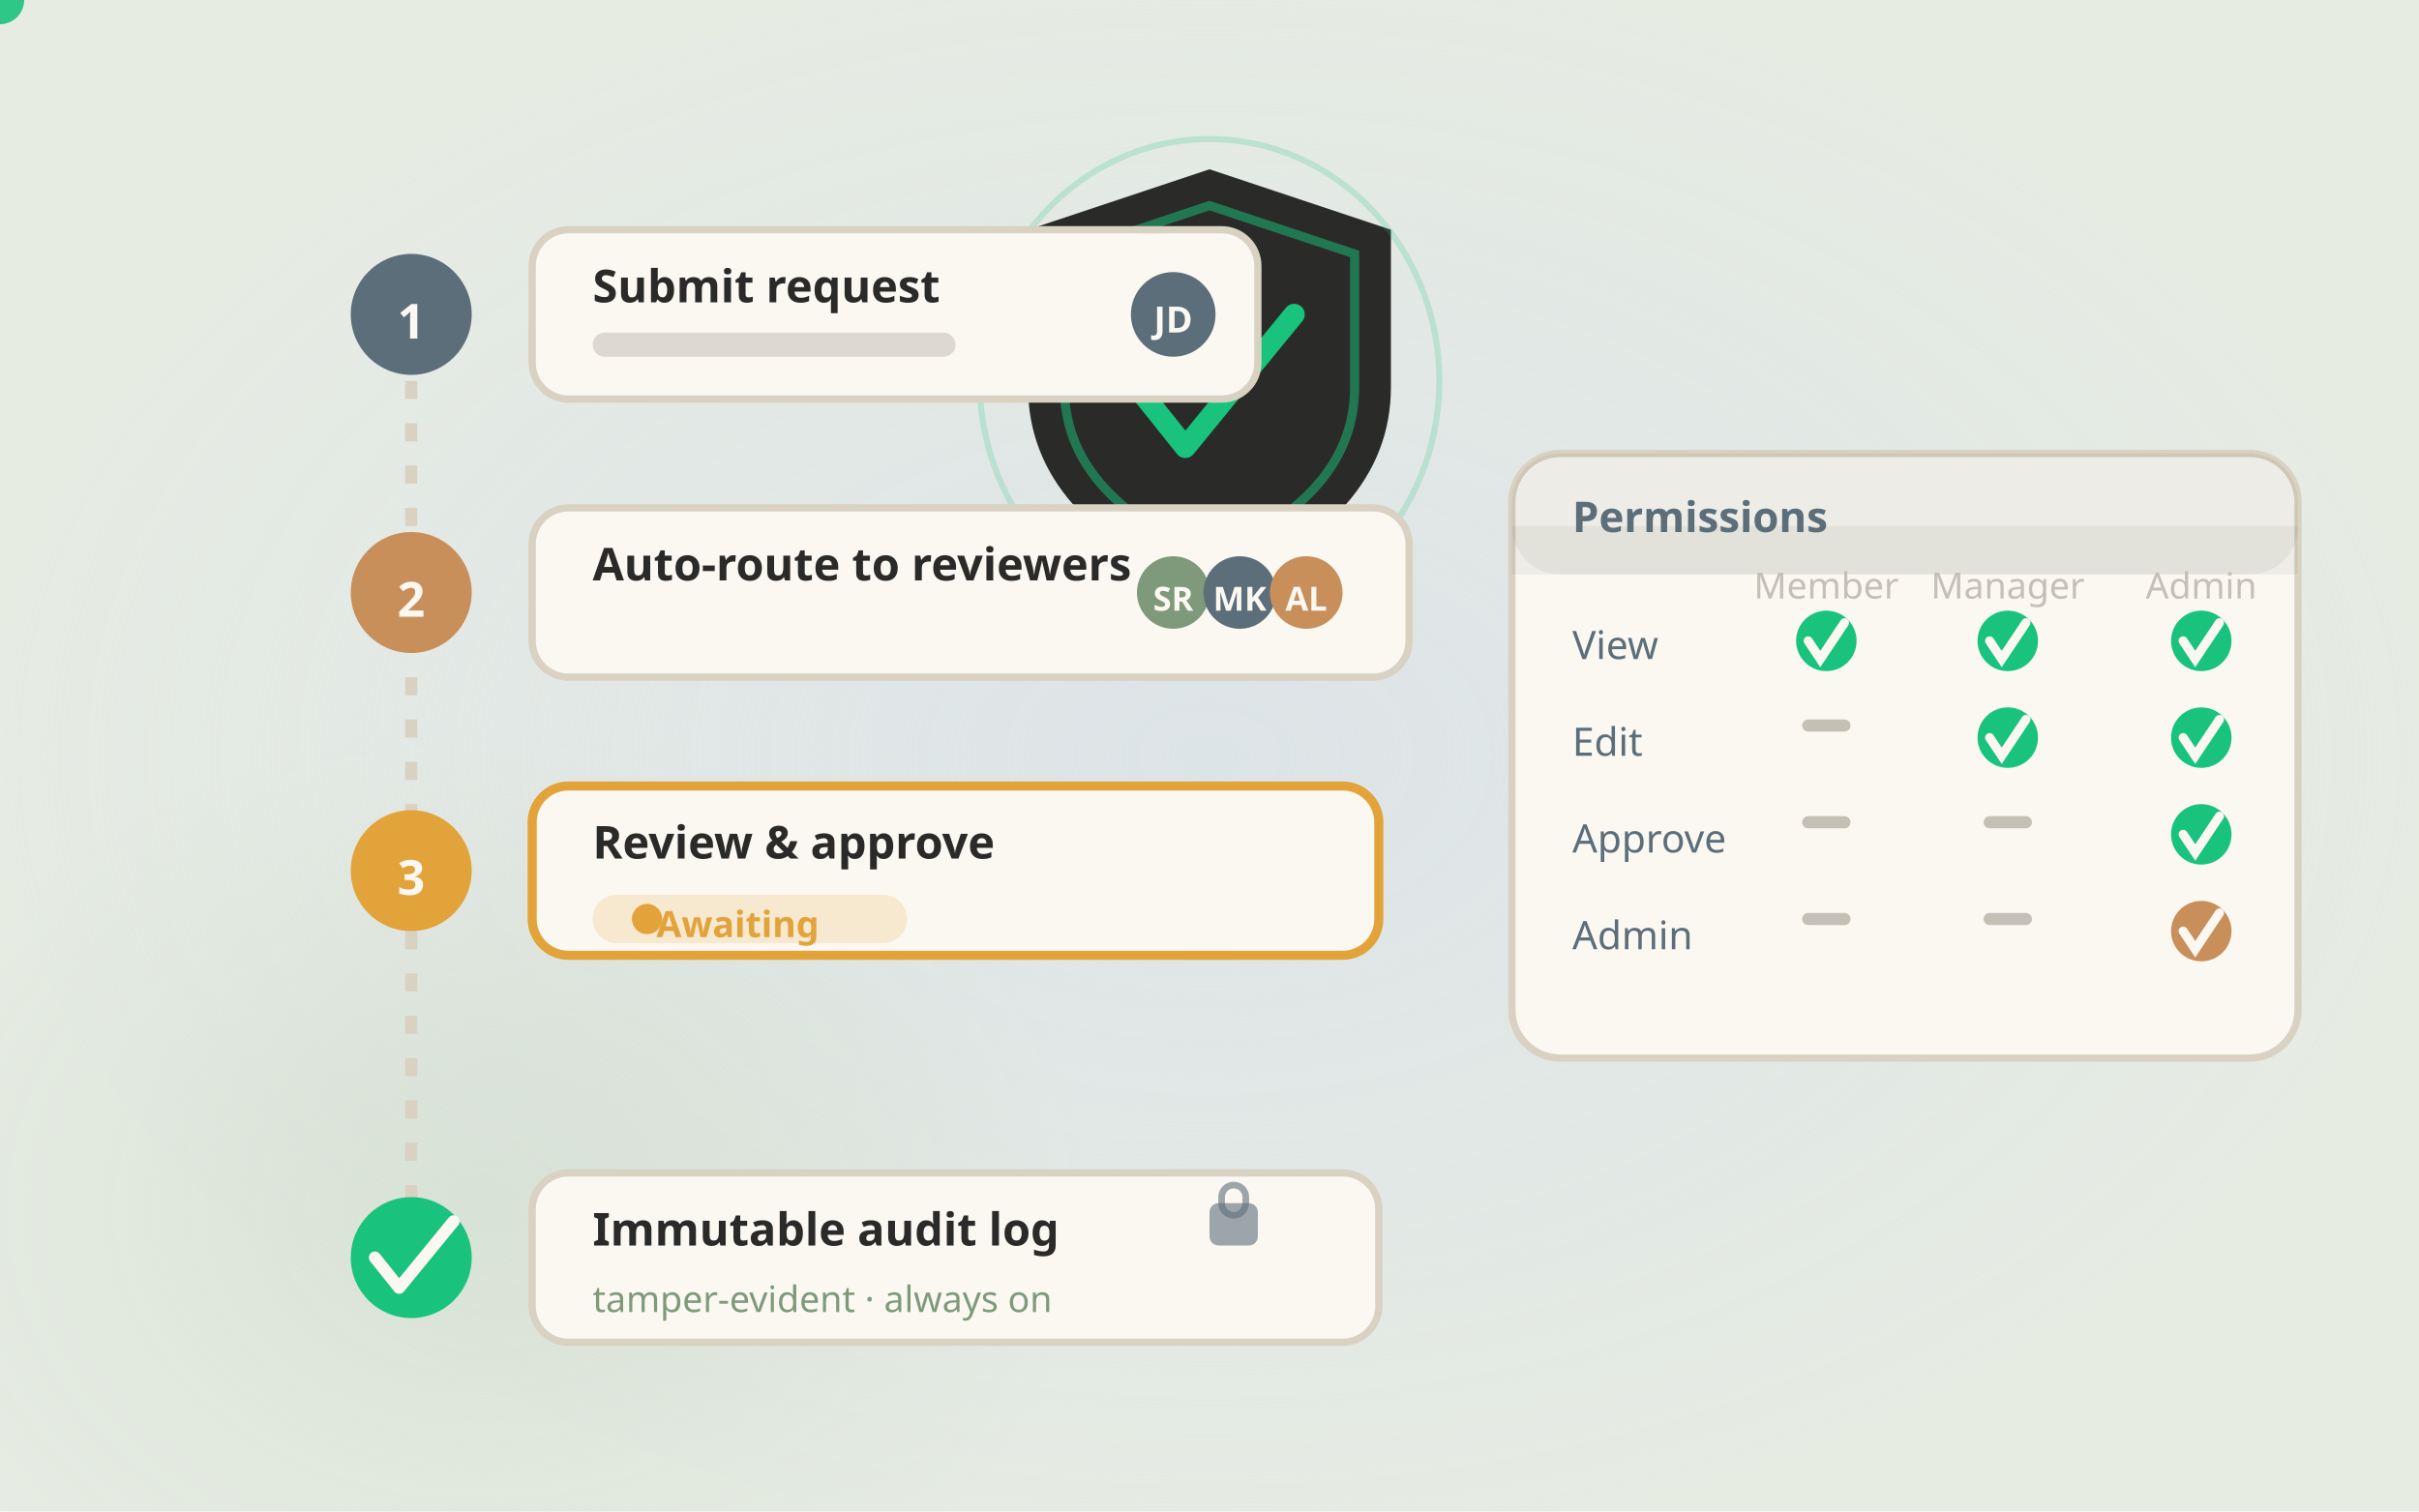
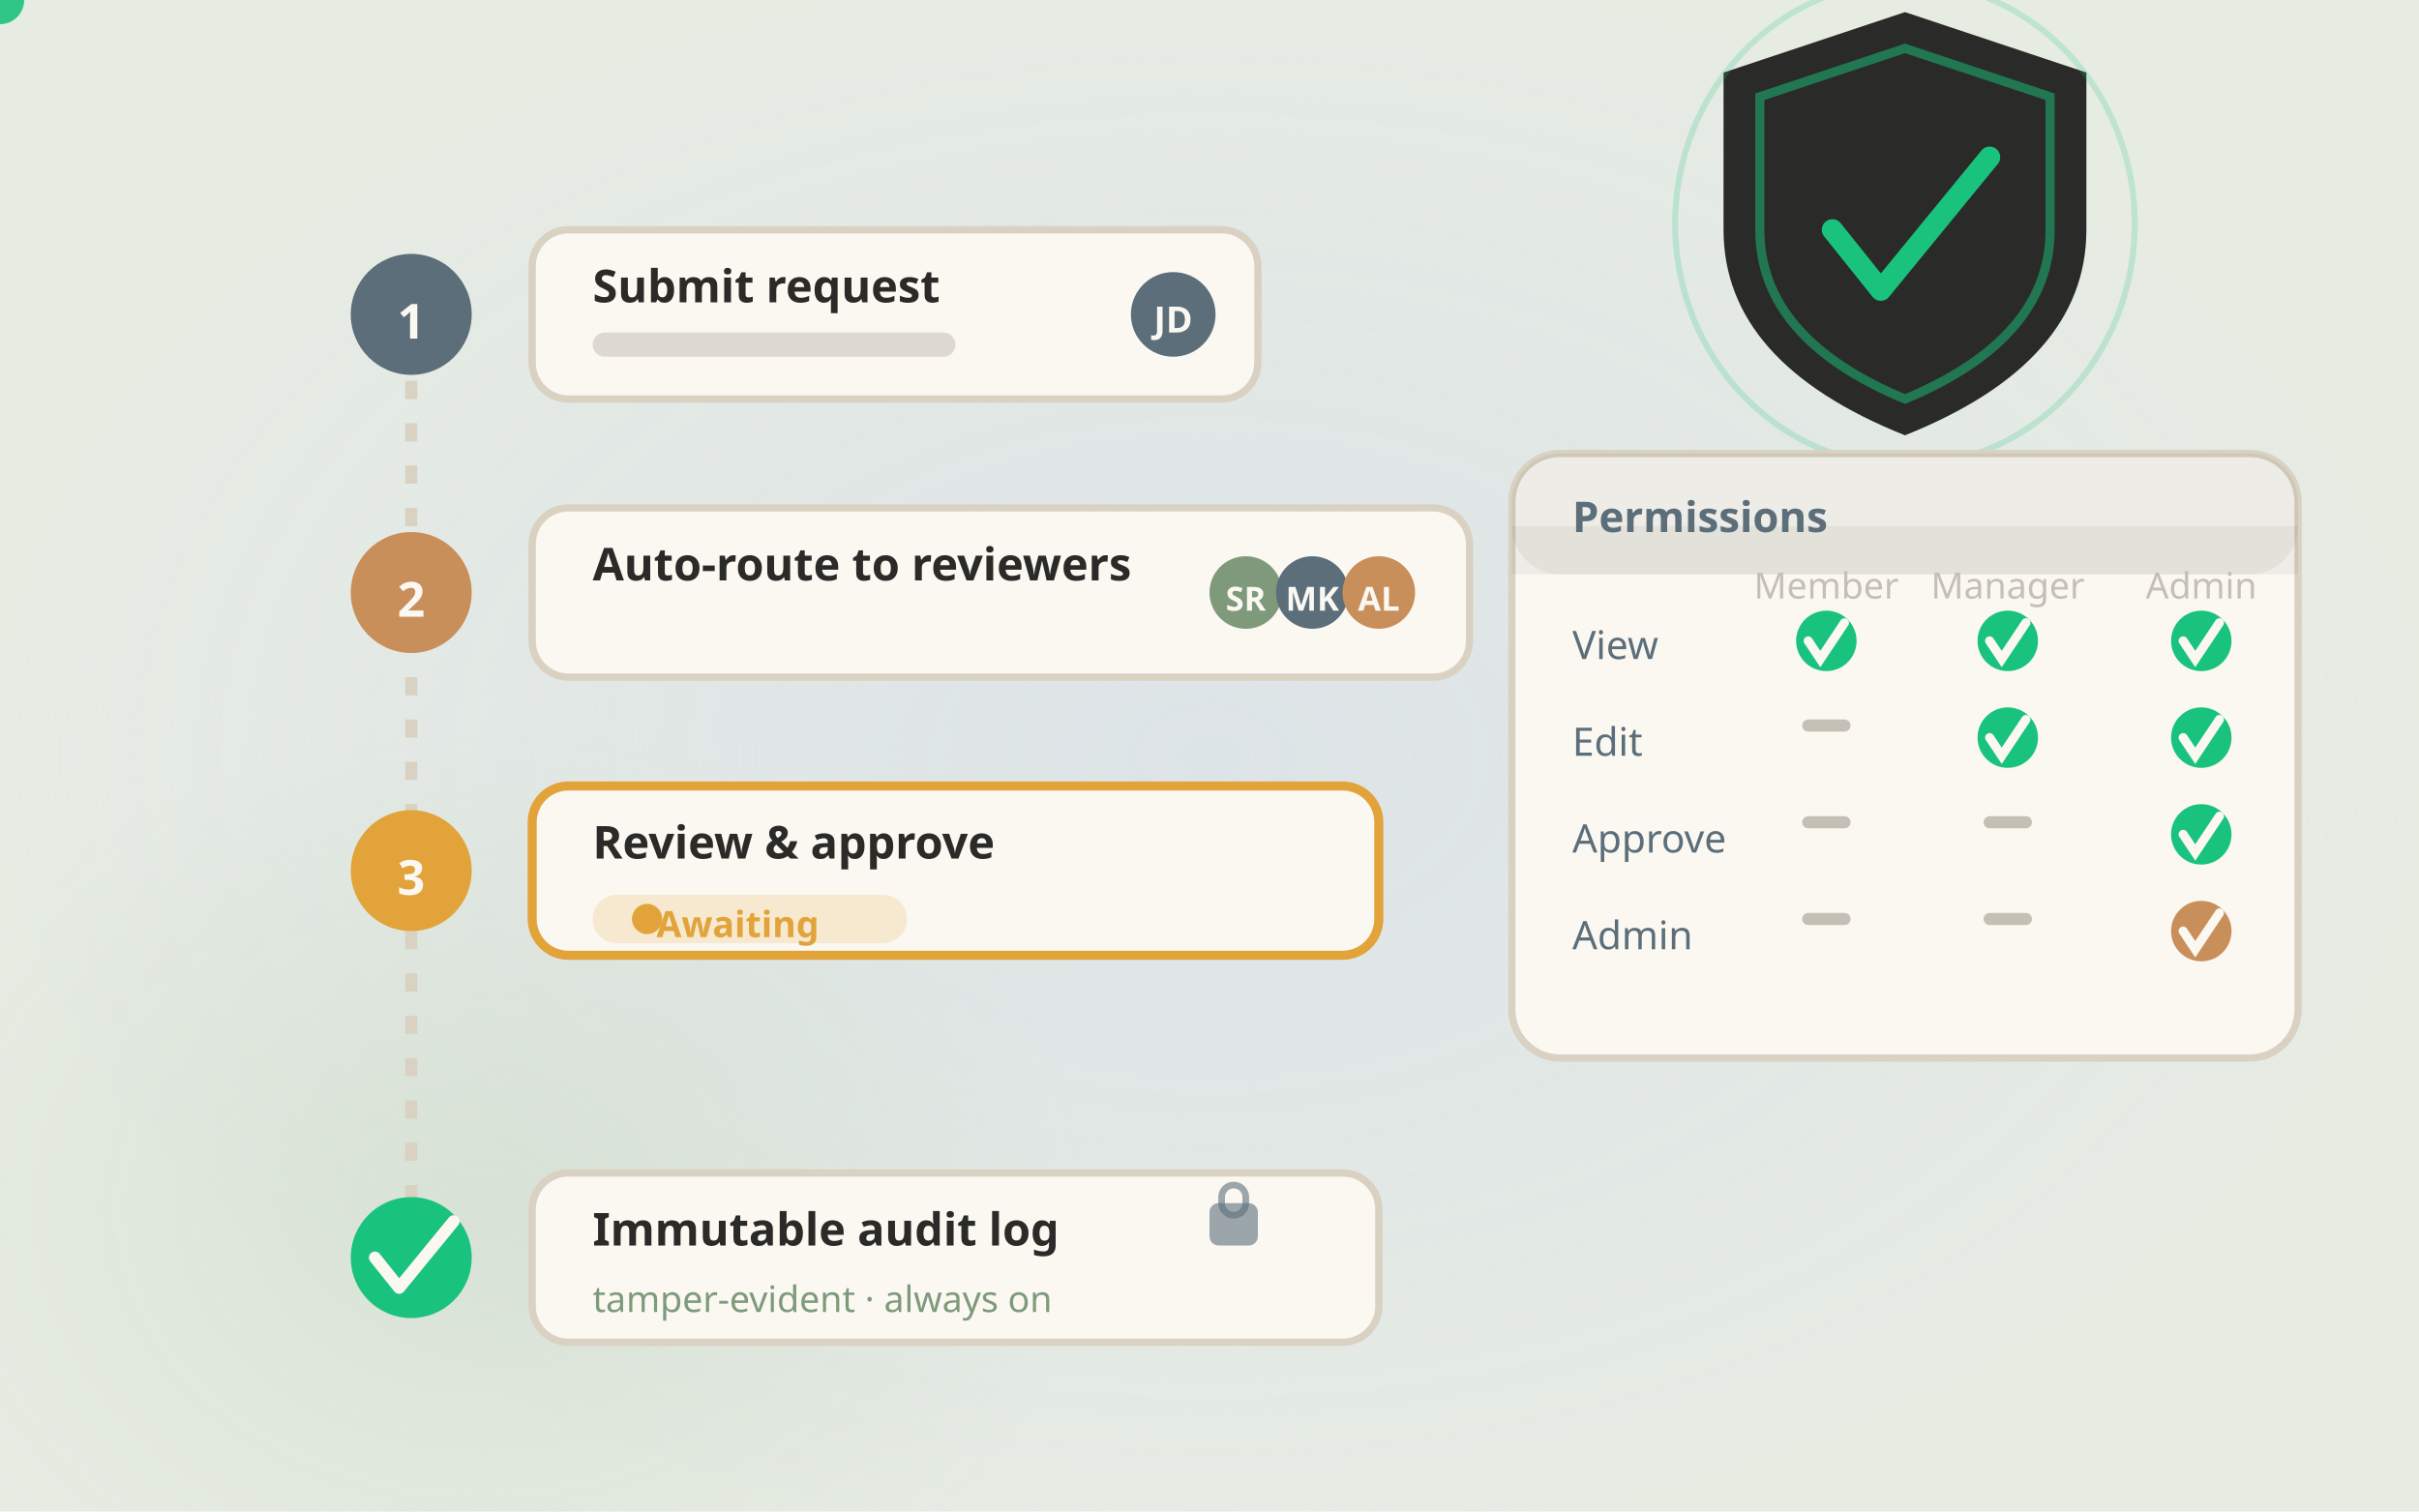
<svg xmlns="http://www.w3.org/2000/svg" viewBox="0 0 400 250" width="400" height="250">
  <style>@keyframes gi-drift-y { 0%,100%{transform:translateY(0)} 50%{transform:translateY(-6px)} }
@keyframes gi-drift-x { 0%,100%{transform:translateX(0)} 50%{transform:translateX(5px)} }
@keyframes gi-pulse-op { 0%,100%{opacity:1} 50%{opacity:0.55} }
@keyframes gi-stamp-in { 0%{transform:scale(1.4);opacity:0} 15%{transform:scale(0.9);opacity:1} 25%{transform:scale(1)} 100%{transform:scale(1)} }
@keyframes gi-slide-right { 0%{transform:translateX(-18px);opacity:0} 20%{transform:translateX(0);opacity:1} 80%{transform:translateX(0);opacity:1} 100%{transform:translateX(18px);opacity:0} }
@keyframes gi-travel-line { 0%{stroke-dashoffset:60} 100%{stroke-dashoffset:0} }
@keyframes gi-bob { 0%,100%{transform:translateY(0)} 50%{transform:translateY(-4px)} }
@keyframes gi-fade-cycle { 0%,15%{opacity:0} 25%,75%{opacity:1} 85%,100%{opacity:0} }
@keyframes gi-grow-bar { from{transform:scaleY(0)} to{transform:scaleY(1)} }
@keyframes gi-rise-bar { 0%,100%{transform:scaleY(0.4)} 50%{transform:scaleY(1)} }
@keyframes gi-spin-slow { from{transform:rotate(0deg)} to{transform:rotate(360deg)} }
@keyframes gi-blink { 0%,90%,100%{opacity:1} 95%{opacity:0} }


[style*="gi-stamp-in"],[style*="gi-grow-bar"],[style*="gi-rise-bar"]{transform-box:fill-box;transform-origin:center}
[style*="gi-grow-bar"],[style*="gi-rise-bar"]{transform-origin:center bottom}
@media (prefers-reduced-motion: reduce){*{animation:none!important}}
</style>
  <defs>
    <radialGradient id="b3a" cx="50%" cy="50%" r="55%">
      <stop offset="0%" stop-color="#DCE3E8" stop-opacity="0.9" />
      <stop offset="100%" stop-color="#DCE3E8" stop-opacity="0" />
    </radialGradient>
    <radialGradient id="b3b" cx="50%" cy="50%" r="50%">
      <stop offset="0%" stop-color="#CFDCCB" stop-opacity="0.6" />
      <stop offset="100%" stop-color="#CFDCCB" stop-opacity="0" />
    </radialGradient>
    <linearGradient id="track3" x1="0" y1="0" x2="0" y2="1">
      <stop offset="0%" stop-color="#19C37D" stop-opacity="0.5" />
      <stop offset="100%" stop-color="#19C37D" stop-opacity="0.1" />
    </linearGradient>
  </defs>
  <rect width="400" height="250" fill="#E7ECE3" />
  <ellipse cx="200" cy="125" rx="200" ry="130" fill="url(#b3a)" />
  <ellipse cx="80" cy="200" rx="100" ry="80" fill="url(#b3b)" />
-   <g transform="translate(170,28)">
+   <g transform="translate(285,2)">
    <g style="animation:gi-bob 10s ease-in-out infinite 0s">
      <path d="M30,0 L60,10 L60,36 Q60,58 30,70 Q0,58 0,36 L0,10 Z" fill="#2A2B28" />
      <path d="M30,6 L54,14 L54,36 Q54,54 30,64 Q6,54 6,36 L6,14 Z" fill="none" stroke="#19C37D" stroke-width="1.5" opacity="0.5" />
      <path d="M18,36 L26,46 L44,24" stroke="#19C37D" stroke-width="3.5" fill="none" stroke-linecap="round" stroke-linejoin="round" />
      <ellipse cx="30" cy="35" rx="38" ry="40" fill="none" stroke="#19C37D" stroke-width="1" opacity="0.2" style="animation:gi-pulse-op 3s ease-in-out infinite" />
    </g>
  </g>
  <line x1="68" y1="42" x2="68" y2="218" stroke="#D9D1C2" stroke-width="2" stroke-dasharray="3,4" />
  <circle r="4" fill="#19C37D" opacity="0.9">
    <animateMotion dur="5s" repeatCount="indefinite" path="M68,42 L68,218" />
  </circle>
  <g style="animation:gi-drift-x 10s ease-in-out infinite 0s">
    <circle cx="68" cy="52" r="10" fill="#5B6E7A" />
    <text x="68" y="56" font-family="DM Sans,system-ui" font-size="8" fill="#FBF8F2" font-weight="700" text-anchor="middle">1</text>
    <rect x="88" y="38" width="120" height="28" rx="6" fill="#FBF8F2" stroke="#D9D1C2" stroke-width="1.2" />
    <text x="98" y="50" font-family="DM Sans,system-ui" font-size="7.5" fill="#2A2B28" font-weight="600">Submit request</text>
    <rect x="98" y="55" width="60" height="4" rx="2" fill="#DDD9D0" />
    <circle cx="194" cy="52" r="7" fill="#5B6E7A" />
    <text x="194" y="55" font-family="DM Sans,system-ui" font-size="6" fill="#FBF8F2" font-weight="700" text-anchor="middle">JD</text>
  </g>
  <g style="animation:gi-drift-x 9s ease-in-out infinite 0.8s">
    <circle cx="68" cy="98" r="10" fill="#C98F5B" />
    <text x="68" y="102" font-family="DM Sans,system-ui" font-size="8" fill="#FBF8F2" font-weight="700" text-anchor="middle">2</text>
-     <rect x="88" y="84" width="145" height="28" rx="6" fill="#FBF8F2" stroke="#D9D1C2" stroke-width="1.2" />
+     <rect x="88" y="84" width="155" height="28" rx="6" fill="#FBF8F2" stroke="#D9D1C2" stroke-width="1.2" />
    <text x="98" y="96" font-family="DM Sans,system-ui" font-size="7.5" fill="#2A2B28" font-weight="600">Auto-route to reviewers</text>
-     <circle cx="194" cy="98" r="6" fill="#7E9A7B" />
-     <text x="194" y="101" font-family="DM Sans,system-ui" font-size="5.5" fill="#FBF8F2" font-weight="700" text-anchor="middle">SR</text>
-     <circle cx="205" cy="98" r="6" fill="#5B6E7A" />
-     <text x="205" y="101" font-family="DM Sans,system-ui" font-size="5.5" fill="#FBF8F2" font-weight="700" text-anchor="middle">MK</text>
-     <circle cx="216" cy="98" r="6" fill="#C98F5B" />
-     <text x="216" y="101" font-family="DM Sans,system-ui" font-size="5.5" fill="#FBF8F2" font-weight="700" text-anchor="middle">AL</text>
+     <circle cx="206" cy="98" r="6" fill="#7E9A7B" />
+     <text x="206" y="101" font-family="DM Sans,system-ui" font-size="5.5" fill="#FBF8F2" font-weight="700" text-anchor="middle">SR</text>
+     <circle cx="217" cy="98" r="6" fill="#5B6E7A" />
+     <text x="217" y="101" font-family="DM Sans,system-ui" font-size="5.5" fill="#FBF8F2" font-weight="700" text-anchor="middle">MK</text>
+     <circle cx="228" cy="98" r="6" fill="#C98F5B" />
+     <text x="228" y="101" font-family="DM Sans,system-ui" font-size="5.5" fill="#FBF8F2" font-weight="700" text-anchor="middle">AL</text>
  </g>
  <g>
    <circle cx="68" cy="144" r="10" fill="#E2A33A" />
    <text x="68" y="148" font-family="DM Sans,system-ui" font-size="8" fill="#FBF8F2" font-weight="700" text-anchor="middle">3</text>
    <rect x="88" y="130" width="140" height="28" rx="6" fill="#FBF8F2" stroke="#E2A33A" stroke-width="1.5" />
    <text x="98" y="142" font-family="DM Sans,system-ui" font-size="7.5" fill="#2A2B28" font-weight="600">Review &amp; approve</text>
    <rect x="98" y="148" width="52" height="8" rx="4" fill="#E2A33A" opacity="0.18" />
    <circle cx="107" cy="152" r="2.5" fill="#E2A33A" style="animation:gi-pulse-op 1.8s ease-in-out infinite" />
    <text x="122" y="155" font-family="DM Sans,system-ui" font-size="6" fill="#E2A33A" font-weight="600" text-anchor="middle">Awaiting</text>
  </g>
  <g style="animation:gi-drift-x 11s ease-in-out infinite 1.5s">
    <circle cx="68" cy="208" r="10" fill="#19C37D" />
    <path d="M62,208 L66,213 L75,202" stroke="#FBF8F2" stroke-width="2" fill="none" stroke-linecap="round" stroke-linejoin="round" />
    <rect x="88" y="194" width="140" height="28" rx="6" fill="#FBF8F2" stroke="#D9D1C2" stroke-width="1.2" />
    <text x="98" y="206" font-family="DM Sans,system-ui" font-size="7.5" fill="#2A2B28" font-weight="600">Immutable audit log</text>
    <rect x="200" y="199" width="8" height="7" rx="1.5" fill="#5B6E7A" opacity="0.6" />
    <rect x="202" y="196" width="4" height="5" rx="2" fill="none" stroke="#5B6E7A" stroke-width="1.1" opacity="0.6" />
    <text x="98" y="217" font-family="DM Sans,system-ui" font-size="6" fill="#7E9A7B">tamper-evident · always on</text>
  </g>
  <g transform="translate(250,75)">
    <g style="animation:gi-bob 12s ease-in-out infinite 1s">
      <rect x="0" y="0" width="130" height="100" rx="8" fill="#FBF8F2" stroke="#D9D1C2" stroke-width="1.2" />
      <rect x="0" y="0" width="130" height="20" rx="8" fill="#2A2B28" opacity="0.06" />
      <rect x="0" y="12" width="130" height="8" fill="#2A2B28" opacity="0.06" />
      <text x="10" y="13" font-family="DM Sans,system-ui" font-size="7" fill="#5B6E7A" font-weight="700">Permissions</text>
      <text x="10" y="34" font-family="DM Sans,system-ui" font-size="6.5" fill="#5B6E7A">View</text>
      <text x="10" y="50" font-family="DM Sans,system-ui" font-size="6.5" fill="#5B6E7A">Edit</text>
      <text x="10" y="66" font-family="DM Sans,system-ui" font-size="6.5" fill="#5B6E7A">Approve</text>
      <text x="10" y="82" font-family="DM Sans,system-ui" font-size="6.5" fill="#5B6E7A">Admin</text>
      <text x="52" y="24" font-family="DM Sans,system-ui" font-size="6" fill="#C4C0B5" text-anchor="middle">Member</text>
      <text x="82" y="24" font-family="DM Sans,system-ui" font-size="6" fill="#C4C0B5" text-anchor="middle">Manager</text>
      <text x="114" y="24" font-family="DM Sans,system-ui" font-size="6" fill="#C4C0B5" text-anchor="middle">Admin</text>
      <circle cx="52" cy="31" r="5" fill="#19C37D" style="animation:gi-fade-cycle 8s ease-in-out infinite 0s" />
      <path d="M49,31 L51,34 L55,28" stroke="#FBF8F2" stroke-width="1.5" fill="none" stroke-linecap="round" />
      <circle cx="82" cy="31" r="5" fill="#19C37D" style="animation:gi-fade-cycle 8s ease-in-out infinite 0.3s" />
      <path d="M79,31 L81,34 L85,28" stroke="#FBF8F2" stroke-width="1.5" fill="none" stroke-linecap="round" />
      <circle cx="114" cy="31" r="5" fill="#19C37D" style="animation:gi-fade-cycle 8s ease-in-out infinite 0.6s" />
      <path d="M111,31 L113,34 L117,28" stroke="#FBF8F2" stroke-width="1.5" fill="none" stroke-linecap="round" />
      <rect x="48" y="44" width="8" height="2" rx="1" fill="#C4C0B5" />
      <circle cx="82" cy="47" r="5" fill="#19C37D" style="animation:gi-fade-cycle 8s ease-in-out infinite 0.4s" />
      <path d="M79,47 L81,50 L85,44" stroke="#FBF8F2" stroke-width="1.5" fill="none" stroke-linecap="round" />
      <circle cx="114" cy="47" r="5" fill="#19C37D" style="animation:gi-fade-cycle 8s ease-in-out infinite 0.8s" />
      <path d="M111,47 L113,50 L117,44" stroke="#FBF8F2" stroke-width="1.5" fill="none" stroke-linecap="round" />
      <rect x="48" y="60" width="8" height="2" rx="1" fill="#C4C0B5" />
      <rect x="78" y="60" width="8" height="2" rx="1" fill="#C4C0B5" />
      <circle cx="114" cy="63" r="5" fill="#19C37D" style="animation:gi-fade-cycle 8s ease-in-out infinite 1s" />
      <path d="M111,63 L113,66 L117,60" stroke="#FBF8F2" stroke-width="1.5" fill="none" stroke-linecap="round" />
      <rect x="48" y="76" width="8" height="2" rx="1" fill="#C4C0B5" />
      <rect x="78" y="76" width="8" height="2" rx="1" fill="#C4C0B5" />
      <circle cx="114" cy="79" r="5" fill="#C98F5B" style="animation:gi-fade-cycle 8s ease-in-out infinite 1.2s" />
      <path d="M111,79 L113,82 L117,76" stroke="#FBF8F2" stroke-width="1.5" fill="none" stroke-linecap="round" />
    </g>
  </g>
</svg>
